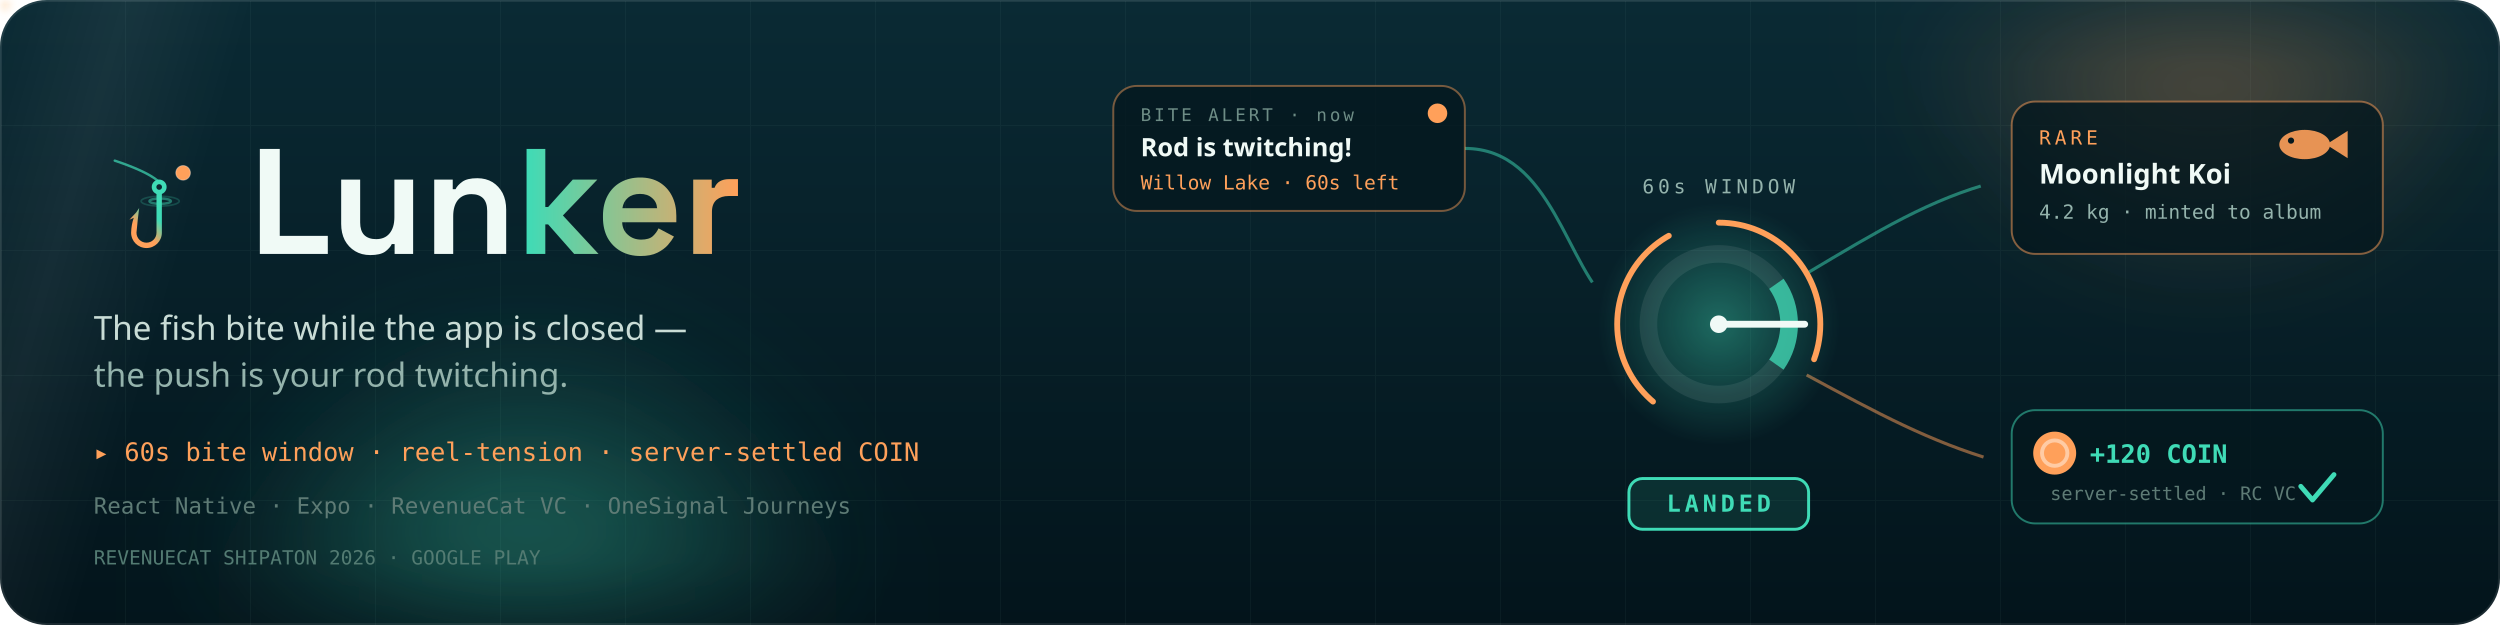
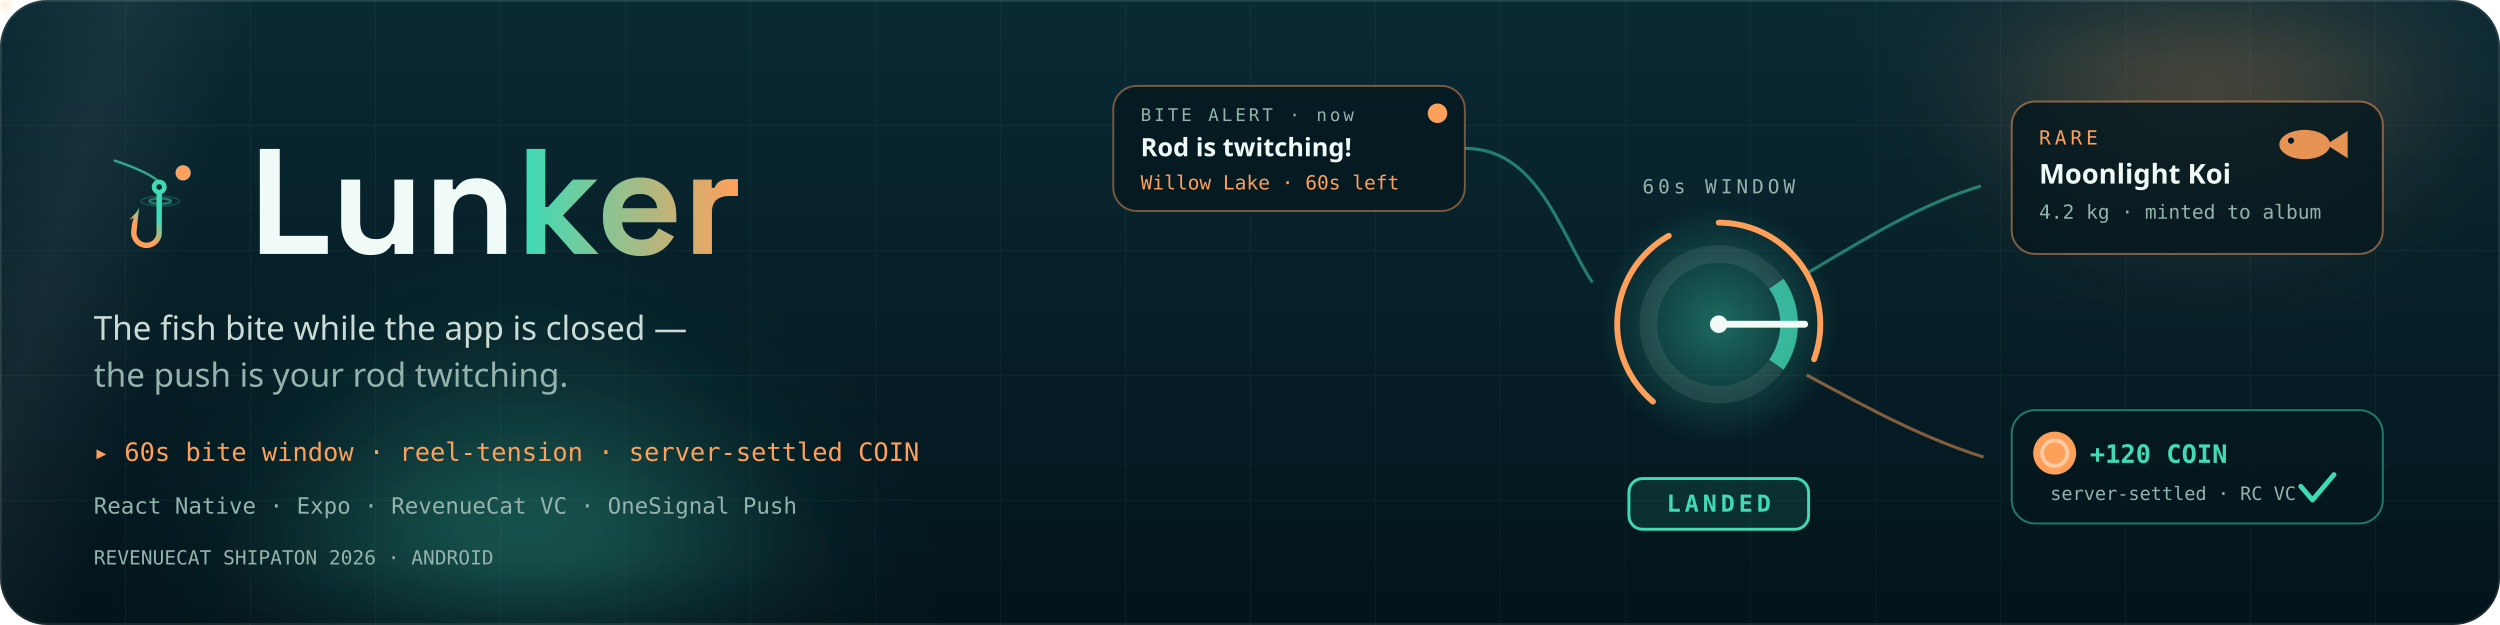
<svg xmlns="http://www.w3.org/2000/svg" viewBox="0 0 1280 320" width="1280" height="320" role="img" aria-label="Lunker — a cozy fishing game where fish bite while the app is closed. Animated banner: a bite push arrives, the 60-second reel window counts down, the needle holds the green zone, a rare Moonlight Koi is landed, and COIN settles server-side via RevenueCat Virtual Currency.">
  <defs>
    <linearGradient id="bgGrad" x1="0" y1="0" x2="0" y2="1">
      <stop offset="0%" stop-color="#0A2A34" />
      <stop offset="100%" stop-color="#03141B" />
    </linearGradient>
    <linearGradient id="heroGrad" x1="0" y1="0" x2="1" y2="0">
      <stop offset="0%" stop-color="#3FDBB6" />
      <stop offset="100%" stop-color="#FFA05A" />
    </linearGradient>
    <linearGradient id="beamGrad" x1="0" y1="0" x2="1" y2="0">
      <stop offset="0%" stop-color="#FFFFFF" stop-opacity="0" />
      <stop offset="50%" stop-color="#FFFFFF" stop-opacity="0.055" />
      <stop offset="100%" stop-color="#FFFFFF" stop-opacity="0" />
    </linearGradient>
    <radialGradient id="tealAura">
      <stop offset="0%" stop-color="#3FDBB6" stop-opacity="0.55" />
      <stop offset="100%" stop-color="#3FDBB6" stop-opacity="0" />
    </radialGradient>
    <radialGradient id="amberAura">
      <stop offset="0%" stop-color="#FFA05A" stop-opacity="0.5" />
      <stop offset="100%" stop-color="#FFA05A" stop-opacity="0" />
    </radialGradient>
    <radialGradient id="reelGlow">
      <stop offset="0%" stop-color="#3FDBB6" stop-opacity="0.4" />
      <stop offset="100%" stop-color="#3FDBB6" stop-opacity="0" />
    </radialGradient>
    <linearGradient id="hookGradH" gradientUnits="userSpaceOnUse" x1="308" y1="170" x2="196" y2="286">
      <stop offset="0%" stop-color="#3FDBB6" />
      <stop offset="52%" stop-color="#3FDBB6" />
      <stop offset="100%" stop-color="#FFA05A" />
    </linearGradient>
    <pattern id="gridP" width="64" height="64" patternUnits="userSpaceOnUse">
      <path d="M64 0H0V64" fill="none" stroke="rgba(148,210,195,0.05)" stroke-width="1" />
    </pattern>
    <clipPath id="plateClip">
      <rect x="0" y="0" width="1280" height="320" rx="24" />
    </clipPath>
    <clipPath id="kerClip">
      <path transform="translate(113.5,0)" d="M12.5 0L4.5 0L4.5-44.8L12.5-44.8L12.5-20L13.7-20L24.2-31.7L34.7-31.7L20-16.4L35.2 0L24.8 0L13.7-12.6L12.5-12.6L12.5 0M53.1 0.9Q48.4 0.9 44.8-1.1Q41.2-3.1 39.1-6.8Q37.1-10.5 37.1-15.5L37.1-16.3Q37.1-21.2 39.1-24.9Q41.1-28.6 44.7-30.6Q48.3-32.6 53-32.6Q57.7-32.6 61.1-30.6Q64.6-28.5 66.5-24.8Q68.4-21.1 68.4-16.3L68.4-13.5L45.3-13.5Q45.4-10.2 47.7-8.2Q50-6.1 53.4-6.1Q56.8-6.1 58.4-7.6Q60-9.1 60.8-10.9L67.4-7.4Q66.5-5.8 64.8-3.8Q63.1-1.9 60.3-0.5Q57.5 0.9 53.1 0.9M45.4-19.5L60.2-19.5Q60-22.3 58-23.9Q56.1-25.6 52.9-25.6Q49.7-25.6 47.7-23.9Q45.8-22.3 45.4-19.5M83.6 0L75.6 0L75.6-31.7L83.5-31.7L83.5-28.2L84.7-28.2Q85.4-30.1 87-31Q88.6-31.9 90.8-31.9L94.7-31.9L94.7-24.7L90.7-24.7Q87.6-24.7 85.6-23.1Q83.6-21.4 83.6-18" />
    </clipPath>
    <filter id="auroraBlur" x="-60%" y="-60%" width="220%" height="220%">
      <feGaussianBlur stdDeviation="34" />
    </filter>
    <filter id="cometBlur" x="-120%" y="-120%" width="340%" height="340%">
      <feGaussianBlur stdDeviation="2.4" />
    </filter>
  </defs>
  <style>
    .f-sans { font-family: 'Segoe UI', system-ui, -apple-system, sans-serif; }
    .f-mono { font-family: ui-monospace, SFMono-Regular, Menlo, Consolas, monospace; }
    .aura-a { animation: driftA 16s ease-in-out infinite alternate; }
    .aura-b { animation: driftB 19s ease-in-out infinite alternate; }
    @keyframes driftA { from { transform: translate(0,0); } to { transform: translate(70px,-24px); } }
    @keyframes driftB { from { transform: translate(0,0); } to { transform: translate(-60px,20px); } }
    .beam { animation: beamSweep 8s linear infinite; }
    @keyframes beamSweep { 0% { transform: translateX(-260px); } 46% { transform: translateX(1500px); } 100% { transform: translateX(1500px); } }
    .metric-pulse { animation: metricPulse 8s ease-in-out infinite; }
    @keyframes metricPulse { 0%, 100% { opacity: 1; } 50% { opacity: 0.55; } }
    .pop { transform-box: fill-box; transform-origin: center; }
    .pop-push { animation: popPush 8s cubic-bezier(0.2, 1.4, 0.4, 1) infinite; }
    @keyframes popPush { 0%, 6% { transform: scale(0.6); } 9% { transform: scale(1.14); } 12% { transform: scale(0.97); } 15%, 100% { transform: scale(1); } }
    .pop-catch { animation: popCatch 8s cubic-bezier(0.2, 1.4, 0.4, 1) infinite; }
    @keyframes popCatch { 0%, 62% { transform: scale(0.6); } 65% { transform: scale(1.12); } 68% { transform: scale(0.97); } 71%, 100% { transform: scale(1); } }
    .pop-coin { animation: popCoin 8s cubic-bezier(0.2, 1.4, 0.4, 1) infinite; }
    @keyframes popCoin { 0%, 70% { transform: scale(0.6); } 73% { transform: scale(1.12); } 76% { transform: scale(0.97); } 79%, 100% { transform: scale(1); } }
    .pop-seal { animation: popSeal 8s cubic-bezier(0.2, 1.4, 0.4, 1) infinite; }
    @keyframes popSeal { 0%, 56% { transform: scale(0.2) rotate(18deg); } 59% { transform: scale(1.2) rotate(-9deg); } 61.5% { transform: scale(0.95) rotate(-4deg); } 64%, 100% { transform: scale(1) rotate(-6deg); } }
    @media (prefers-reduced-motion: reduce) {
      * { animation: none !important; }
    }
  </style>
  <rect x="0" y="0" width="1280" height="320" rx="24" fill="url(#bgGrad)" />
  <g clip-path="url(#plateClip)">
    <rect x="0" y="0" width="1280" height="320" fill="url(#gridP)" />
    <g class="aura-a">
      <circle cx="270" cy="330" r="170" fill="url(#tealAura)" filter="url(#auroraBlur)" />
    </g>
    <g class="aura-b">
      <circle cx="1130" cy="-14" r="150" fill="url(#amberAura)" filter="url(#auroraBlur)" />
    </g>
    <g class="beam">
      <rect x="0" y="-20" width="130" height="360" fill="url(#beamGrad)" transform="skewX(-16)" />
    </g>
  </g>
  <rect x="0.5" y="0.5" width="1279" height="319" rx="23.5" fill="none" stroke="rgba(255,255,255,0.09)" />
  <g transform="translate(44,78) scale(0.125)">
    <g fill="none" stroke="#3FDBB6" opacity="0.75">
      <ellipse cx="304" cy="200" rx="44" ry="11" stroke-width="10" opacity="0.6" />
      <ellipse cx="304" cy="200" rx="78" ry="20" stroke-width="7" opacity="0.28" />
    </g>
    <path d="M 311 164 L 311 329 A 63 63 0 0 1 185 329 Q 186 296 196 268 L 178 276 L 206 246 L 218 228 Q 212 275 207 329 A 41 41 0 0 0 289 329 L 289 164 Z" fill="url(#hookGradH)" />
    <circle cx="300" cy="142" r="21" fill="none" stroke="url(#hookGradH)" stroke-width="19" />
    <path d="M 296 118 C 262 88, 190 58, 118 34" fill="none" stroke="#3FDBB6" stroke-width="10" stroke-linecap="round" opacity="0.7" />
    <g>
      <animate attributeName="opacity" values="1;0.45;1" keyTimes="0;0.5;1" dur="8s" repeatCount="indefinite" />
      <circle cx="398" cy="84" r="30" fill="#FFA05A" />
      <circle cx="398" cy="84" r="30" fill="none" stroke="rgba(255,255,255,0.35)" stroke-width="4" />
    </g>
  </g>
  <g transform="translate(128,130) scale(1.2)">
    <path fill="#F0FAF6" d="M33.2 0L4.2 0L4.2-44.8L12.7-44.8L12.7-7.7L33.2-7.7L33.2 0M51.3 0.5Q47.6 0.5 44.8-1.2Q42-2.9 40.4-5.9Q38.9-8.9 38.9-12.8L38.9-31.7L47-31.7L47-13.4Q47-9.9 48.7-8.1Q50.5-6.3 53.8-6.3Q57.5-6.3 59.5-8.7Q61.6-11.2 61.6-15.6L61.6-31.7L69.6-31.7L69.6 0L61.7 0L61.7-4.2L60.5-4.2Q59.8-2.6 57.7-1Q55.6 0.5 51.3 0.5M86.7 0L78.6 0L78.6-31.7L86.5-31.7L86.5-27.6L87.7-27.6Q88.4-29.2 90.6-30.8Q92.7-32.3 97-32.3Q100.7-32.3 103.5-30.6Q106.2-28.9 107.8-25.9Q109.3-22.9 109.3-18.9L109.3 0L101.2 0L101.2-18.3Q101.2-21.9 99.5-23.7Q97.7-25.5 94.5-25.5Q90.8-25.5 88.7-23Q86.7-20.5 86.7-16.1L86.7 0" />
    <g transform="translate(113.5,0)">
      <path fill="url(#heroGrad)" d="M12.5 0L4.5 0L4.5-44.8L12.5-44.8L12.5-20L13.7-20L24.2-31.7L34.7-31.7L20-16.4L35.2 0L24.8 0L13.7-12.6L12.5-12.6L12.5 0M53.1 0.9Q48.4 0.9 44.8-1.1Q41.2-3.1 39.1-6.8Q37.1-10.5 37.1-15.5L37.1-16.3Q37.1-21.2 39.1-24.9Q41.1-28.6 44.7-30.6Q48.3-32.6 53-32.6Q57.7-32.6 61.1-30.6Q64.6-28.5 66.5-24.8Q68.4-21.1 68.4-16.3L68.4-13.5L45.3-13.5Q45.4-10.2 47.7-8.2Q50-6.1 53.4-6.1Q56.8-6.1 58.4-7.6Q60-9.1 60.8-10.9L67.4-7.4Q66.5-5.8 64.8-3.8Q63.1-1.9 60.3-0.5Q57.5 0.9 53.1 0.9M45.4-19.5L60.2-19.5Q60-22.3 58-23.9Q56.1-25.6 52.9-25.6Q49.7-25.6 47.7-23.9Q45.8-22.3 45.4-19.5M83.6 0L75.6 0L75.6-31.7L83.5-31.7L83.5-28.2L84.7-28.2Q85.4-30.1 87-31Q88.6-31.9 90.8-31.9L94.7-31.9L94.7-24.7L90.7-24.7Q87.6-24.7 85.6-23.1Q83.6-21.4 83.6-18" />
    </g>
    <g clip-path="url(#kerClip)">
      <g>
        <animateTransform attributeName="transform" type="translate" values="70 0;70 0;250 0;250 0" keyTimes="0;0.3;0.42;1" dur="8s" repeatCount="indefinite" />
        <rect x="0" y="-54" width="24" height="64" fill="rgba(255,255,255,0.6)" transform="skewX(-18)" />
      </g>
    </g>
  </g>
  <text class="f-sans" x="48" y="174" font-size="17" fill="#C9DCD6">The fish bite while the app is closed —</text>
  <text class="f-sans" x="48" y="198" font-size="17" fill="#94B3AC">the push is your rod twitching.</text>
  <text class="f-mono metric-pulse" x="48" y="236" font-size="13" fill="#FFA05A">▸ 60s bite window · reel-tension · server-settled COIN</text>
-   <text class="f-mono" x="48" y="263" font-size="11.5" fill="#5E7B75">React Native · Expo · RevenueCat VC · OneSignal Journeys</text>
-   <text class="f-mono" x="48" y="289" font-size="10" fill="#537B72">REVENUECAT SHIPATON 2026 · GOOGLE PLAY</text>
+   <text class="f-mono" x="48" y="263" font-size="11.5" fill="#94B3AC">React Native · Expo · RevenueCat VC · OneSignal Push</text>
+   <text class="f-mono" x="48" y="289" font-size="10" fill="#94B3AC">REVENUECAT SHIPATON 2026 · ANDROID</text>
  <g>
    <animate attributeName="opacity" values="0;1;1;0" keyTimes="0;0.02;0.96;1" dur="8s" repeatCount="indefinite" />
    <path d="M750 76 C 795 76, 802 138, 826 157" pathLength="100" style="stroke-dasharray:100" fill="none" stroke="rgba(63,219,182,0.5)" stroke-width="1.6">
      <animate attributeName="stroke-dashoffset" values="100;100;0;0" keyTimes="0;0.02;0.08;1" dur="8s" repeatCount="indefinite" />
    </path>
    <path d="M925 140 C 962 118, 988 102, 1022 93" pathLength="100" style="stroke-dasharray:100" fill="none" stroke="rgba(63,219,182,0.5)" stroke-width="1.6">
      <animate attributeName="stroke-dashoffset" values="100;100;0;0" keyTimes="0;0.03;0.09;1" dur="8s" repeatCount="indefinite" />
    </path>
    <path d="M925 192 C 962 212, 988 226, 1022 236" pathLength="100" style="stroke-dasharray:100" fill="none" stroke="rgba(255,160,90,0.5)" stroke-width="1.6">
      <animate attributeName="stroke-dashoffset" values="100;100;0;0" keyTimes="0;0.04;0.1;1" dur="8s" repeatCount="indefinite" />
    </path>
    <g class="pop pop-push">
      <animate attributeName="opacity" values="0;0;1;1" keyTimes="0;0.06;0.09;1" dur="8s" repeatCount="indefinite" />
      <rect x="570" y="44" width="180" height="64" rx="12" fill="rgba(4,23,30,0.78)" stroke="rgba(255,160,90,0.45)" />
-       <text class="f-mono" x="584" y="62" font-size="9" letter-spacing="1.5" fill="#6E8D86">BITE ALERT · now</text>
+       <text class="f-mono" x="584" y="62" font-size="9" letter-spacing="1.5" fill="#94B3AC">BITE ALERT · now</text>
      <text class="f-sans" x="584" y="80" font-size="13" font-weight="600" fill="#F0FAF6">Rod is twitching!</text>
      <text class="f-mono" x="584" y="97" font-size="10" fill="#FFA05A">Willow Lake · 60s left</text>
      <circle cx="736" cy="58" r="5" fill="#FFA05A">
        <animate attributeName="opacity" values="0;0;1;0.25;1;0.25;1;1" keyTimes="0;0.07;0.09;0.11;0.13;0.15;0.17;1" dur="8s" repeatCount="indefinite" />
      </circle>
    </g>
    <g>
      <animate attributeName="opacity" values="0;0;1;1" keyTimes="0;0.08;0.13;1" dur="8s" repeatCount="indefinite" />
      <circle cx="880" cy="166" r="62" fill="url(#reelGlow)">
        <animate attributeName="opacity" values="0.5;0.5;0.5;1;0.4;0.9;0.35;0.35" keyTimes="0;0.56;0.83;0.87;0.9;0.93;0.96;1" dur="8s" repeatCount="indefinite" />
      </circle>
      <text class="f-mono" x="880" y="99" font-size="10" letter-spacing="2" fill="#94B3AC" text-anchor="middle">60s WINDOW</text>
      <circle cx="880" cy="166" r="52" pathLength="100" style="stroke-dasharray:100" fill="none" stroke="#FFA05A" stroke-width="3" stroke-linecap="round" transform="rotate(-90 880 166)">
        <animate attributeName="stroke-dashoffset" values="0;0;100;100" keyTimes="0;0.14;0.58;1" dur="8s" repeatCount="indefinite" />
        <animate attributeName="opacity" values="0;0;0.9;0.9;0;0" keyTimes="0;0.12;0.14;0.56;0.6;1" dur="8s" repeatCount="indefinite" />
      </circle>
      <circle cx="880" cy="166" r="36" fill="none" stroke="rgba(255,255,255,0.08)" stroke-width="9" />
      <path d="M909.5 145.3 A36 36 0 0 1 909.5 186.7" fill="none" stroke="#3FDBB6" stroke-width="9" opacity="0.75" />
      <g>
        <animateTransform attributeName="transform" type="rotate" values="-55 880 166;-55 880 166;-28 880 166;18 880 166;-24 880 166;30 880 166;-8 880 166;22 880 166;-2 880 166;0 880 166;0 880 166" keyTimes="0;0.24;0.29;0.34;0.39;0.44;0.48;0.52;0.55;0.56;1" dur="8s" repeatCount="indefinite" />
        <line x1="880" y1="166" x2="924" y2="166" stroke="#F0FAF6" stroke-width="3.5" stroke-linecap="round" />
      </g>
      <circle cx="880" cy="166" r="4.5" fill="#F0FAF6" />
      <circle cx="880" cy="166" fill="none" stroke="#3FDBB6" stroke-width="3">
        <animate attributeName="r" values="52;52;92;92" keyTimes="0;0.56;0.66;1" dur="8s" repeatCount="indefinite" />
        <animate attributeName="opacity" values="0;0;0.8;0;0" keyTimes="0;0.56;0.575;0.66;1" dur="8s" repeatCount="indefinite" />
      </circle>
    </g>
    <g class="pop pop-seal">
      <animate attributeName="opacity" values="0;0;1;1" keyTimes="0;0.56;0.585;1" dur="8s" repeatCount="indefinite" />
      <rect x="834" y="245" width="92" height="26" rx="7" fill="rgba(63,219,182,0.12)" stroke="#3FDBB6" stroke-width="1.5" />
      <text class="f-mono" x="880" y="262" font-size="12" font-weight="600" letter-spacing="2" fill="#3FDBB6" text-anchor="middle">LANDED</text>
    </g>
    <g class="pop pop-catch">
      <animate attributeName="opacity" values="0;0;1;1" keyTimes="0;0.62;0.65;1" dur="8s" repeatCount="indefinite" />
      <rect x="1030" y="52" width="190" height="78" rx="12" fill="rgba(4,23,30,0.78)" stroke="rgba(255,160,90,0.5)" />
      <text class="f-mono" x="1044" y="74" font-size="10" letter-spacing="2" fill="#FFA05A">RARE</text>
      <text class="f-sans" x="1044" y="94" font-size="14" font-weight="600" fill="#F0FAF6">Moonlight Koi</text>
      <text class="f-mono" x="1044" y="112" font-size="10" fill="#94B3AC">4.2 kg · minted to album</text>
      <g fill="#FFA05A" opacity="0.9">
        <ellipse cx="1180" cy="74" rx="13" ry="7.5" />
        <polygon points="1191,74 1202,67 1202,81" />
        <circle cx="1173" cy="72" r="1.6" fill="#04171E" />
      </g>
    </g>
    <g class="pop pop-coin">
      <animate attributeName="opacity" values="0;0;1;1" keyTimes="0;0.7;0.73;1" dur="8s" repeatCount="indefinite" />
      <rect x="1030" y="210" width="190" height="58" rx="12" fill="rgba(4,23,30,0.78)" stroke="rgba(63,219,182,0.5)" />
      <circle cx="1052" cy="232" r="11" fill="#FFA05A" />
      <circle cx="1052" cy="232" r="6.5" fill="none" stroke="rgba(255,255,255,0.45)" stroke-width="2" />
      <text class="f-mono" x="1070" y="237" font-size="13" font-weight="600" fill="#3FDBB6">+120 COIN</text>
-       <text class="f-mono" x="1044" y="256" font-size="9.5" fill="#5E7B75">
+       <text class="f-mono" x="1044" y="256" font-size="9.5" fill="#94B3AC">
        <animate attributeName="opacity" values="0;0;1;1" keyTimes="0;0.78;0.83;1" dur="8s" repeatCount="indefinite" />
        server-settled · RC VC
      </text>
      <path d="M1178 249 l6 7 l11 -13" pathLength="100" style="stroke-dasharray:100" fill="none" stroke="#3FDBB6" stroke-width="2.5" stroke-linecap="round" stroke-linejoin="round">
        <animate attributeName="stroke-dashoffset" values="100;100;0;0" keyTimes="0;0.76;0.82;1" dur="8s" repeatCount="indefinite" />
      </path>
    </g>
    <g filter="url(#cometBlur)">
      <circle r="5" fill="#9FF3DC">
        <animateMotion path="M750 76 C 795 76, 802 138, 826 157" calcMode="linear" keyPoints="0;0;1;1" keyTimes="0;0.18;0.24;1" dur="8s" repeatCount="indefinite" />
        <animate attributeName="opacity" values="0;0;1;1;0;0" keyTimes="0;0.18;0.19;0.23;0.245;1" dur="8s" repeatCount="indefinite" />
      </circle>
      <circle r="5" fill="#FFD9B0">
        <animateMotion path="M925 140 C 962 118, 988 102, 1022 93" calcMode="linear" keyPoints="0;0;1;1" keyTimes="0;0.58;0.63;1" dur="8s" repeatCount="indefinite" />
        <animate attributeName="opacity" values="0;0;1;1;0;0" keyTimes="0;0.58;0.59;0.625;0.64;1" dur="8s" repeatCount="indefinite" />
      </circle>
      <circle r="5" fill="#FFD9B0">
        <animateMotion path="M925 192 C 962 212, 988 226, 1022 236" calcMode="linear" keyPoints="0;0;1;1" keyTimes="0;0.66;0.71;1" dur="8s" repeatCount="indefinite" />
        <animate attributeName="opacity" values="0;0;1;1;0;0" keyTimes="0;0.66;0.67;0.705;0.72;1" dur="8s" repeatCount="indefinite" />
      </circle>
    </g>
  </g>
</svg>
